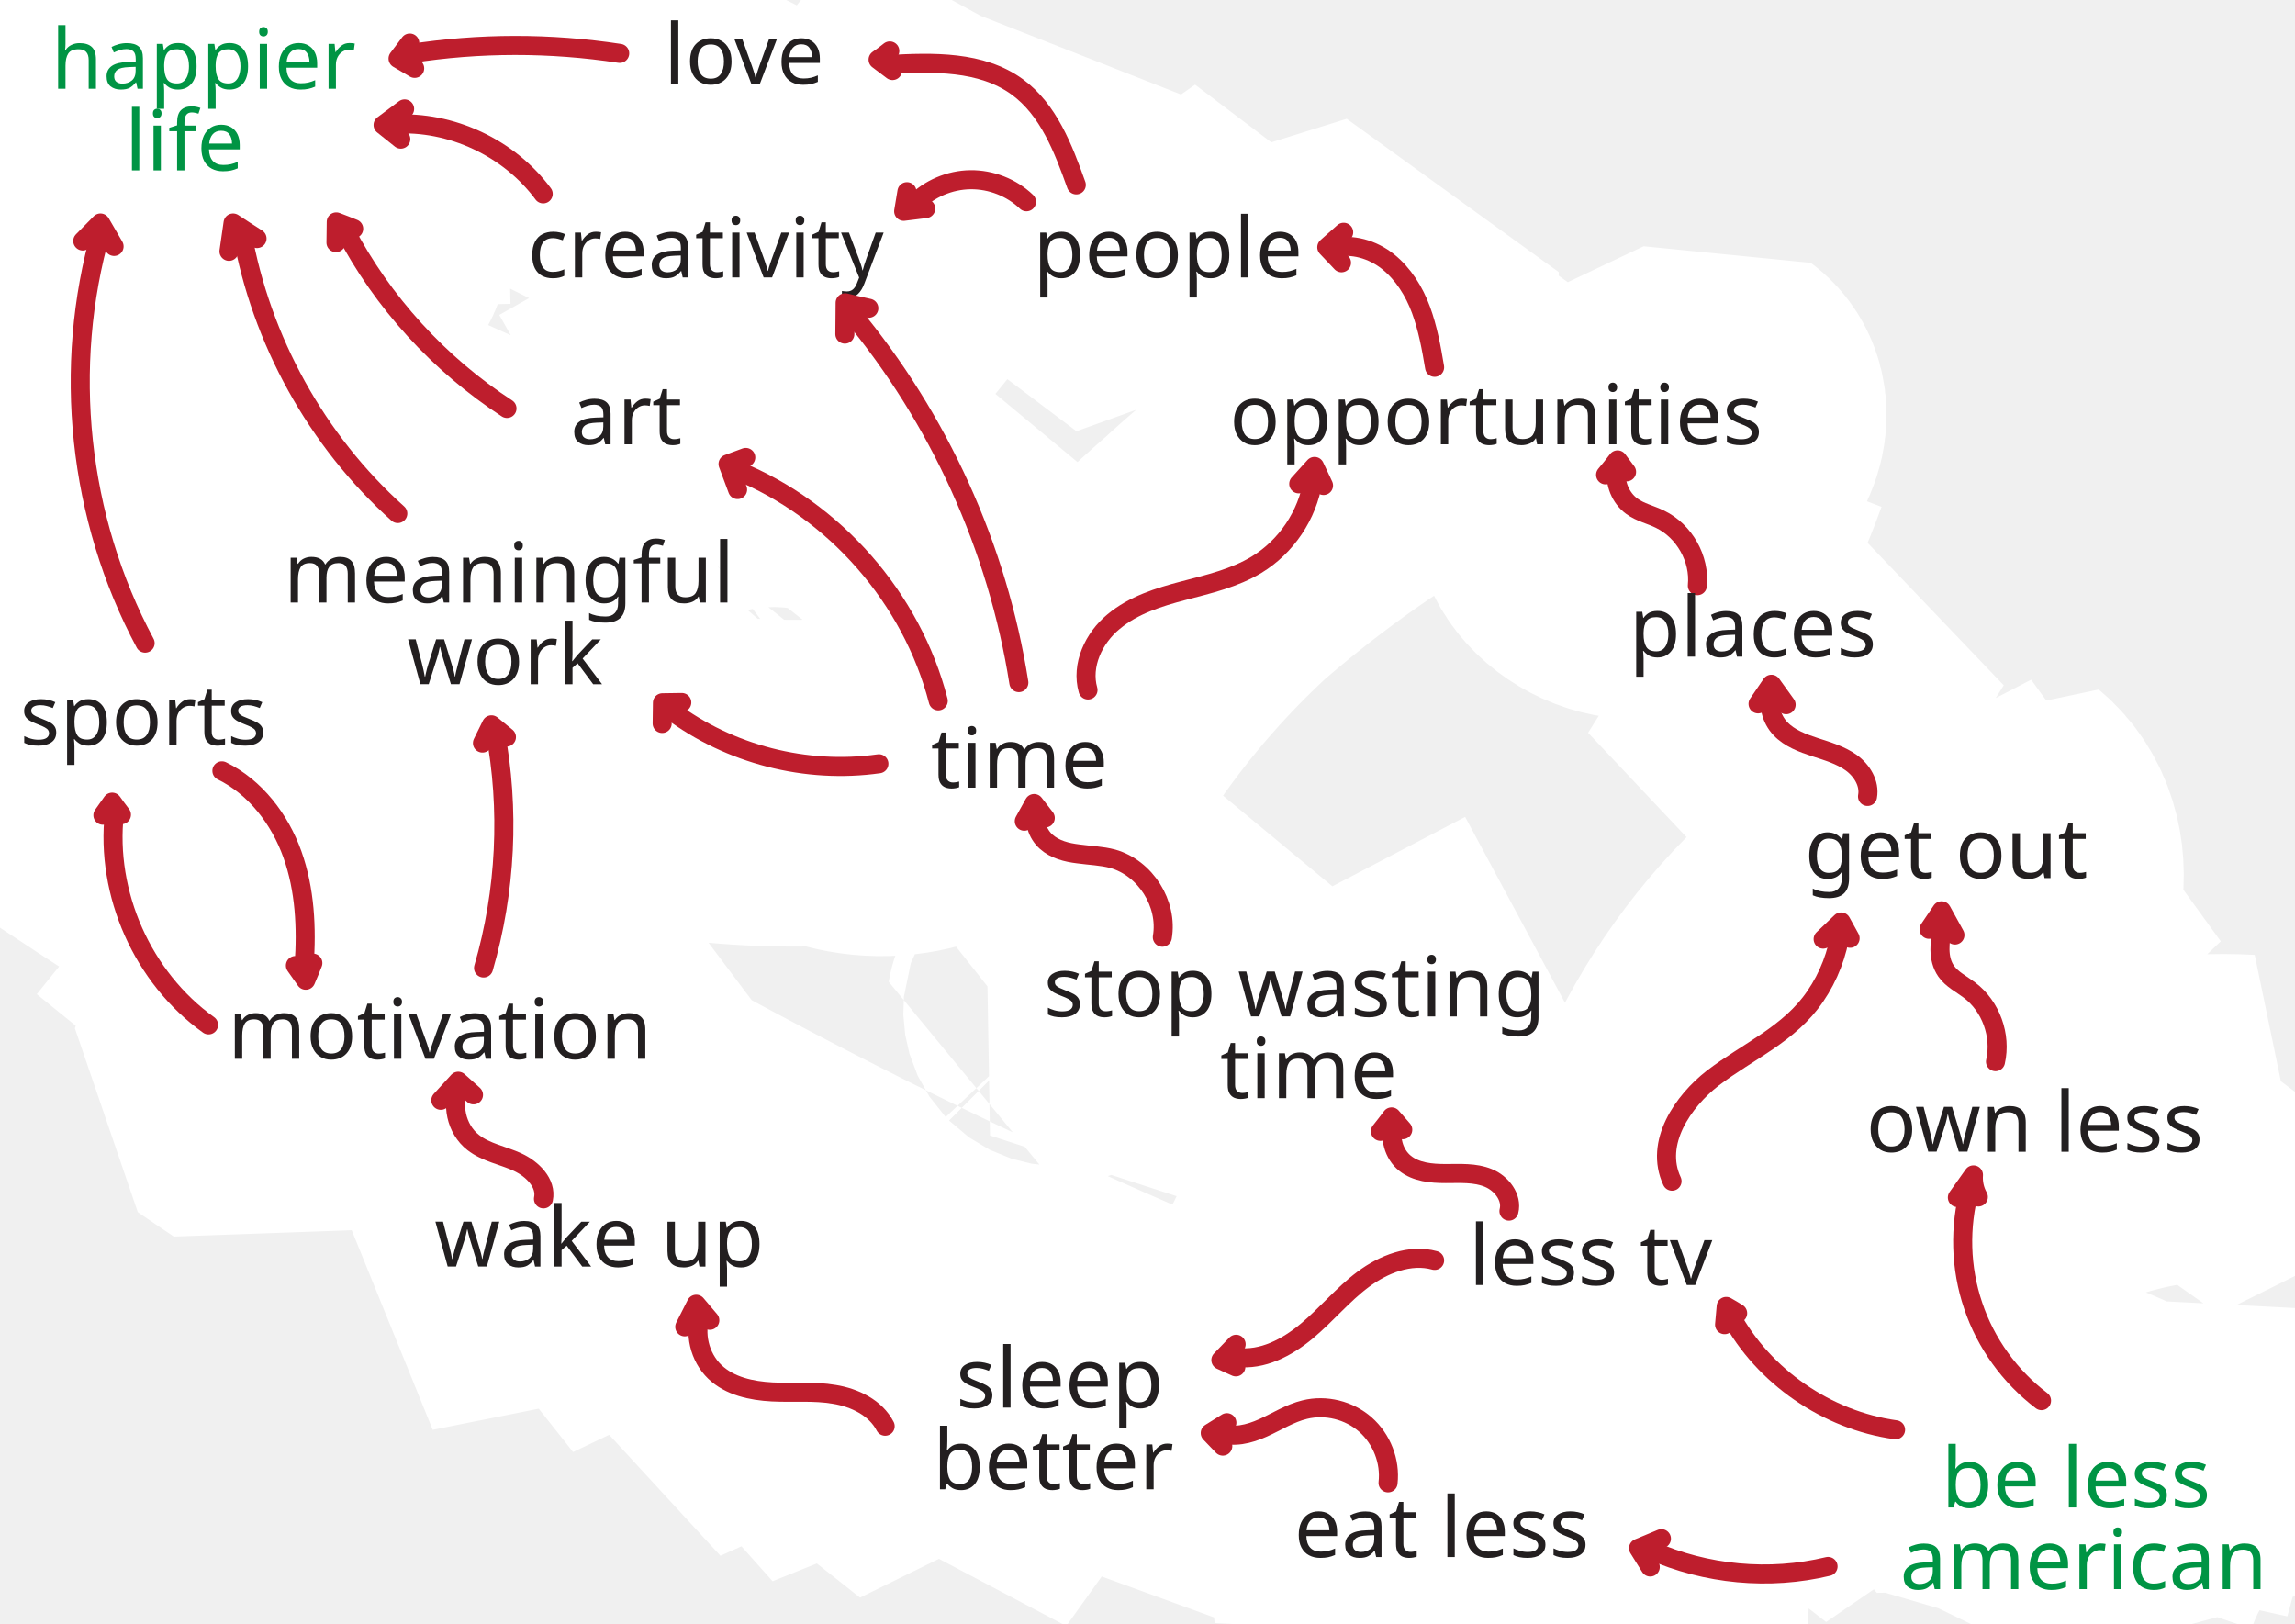
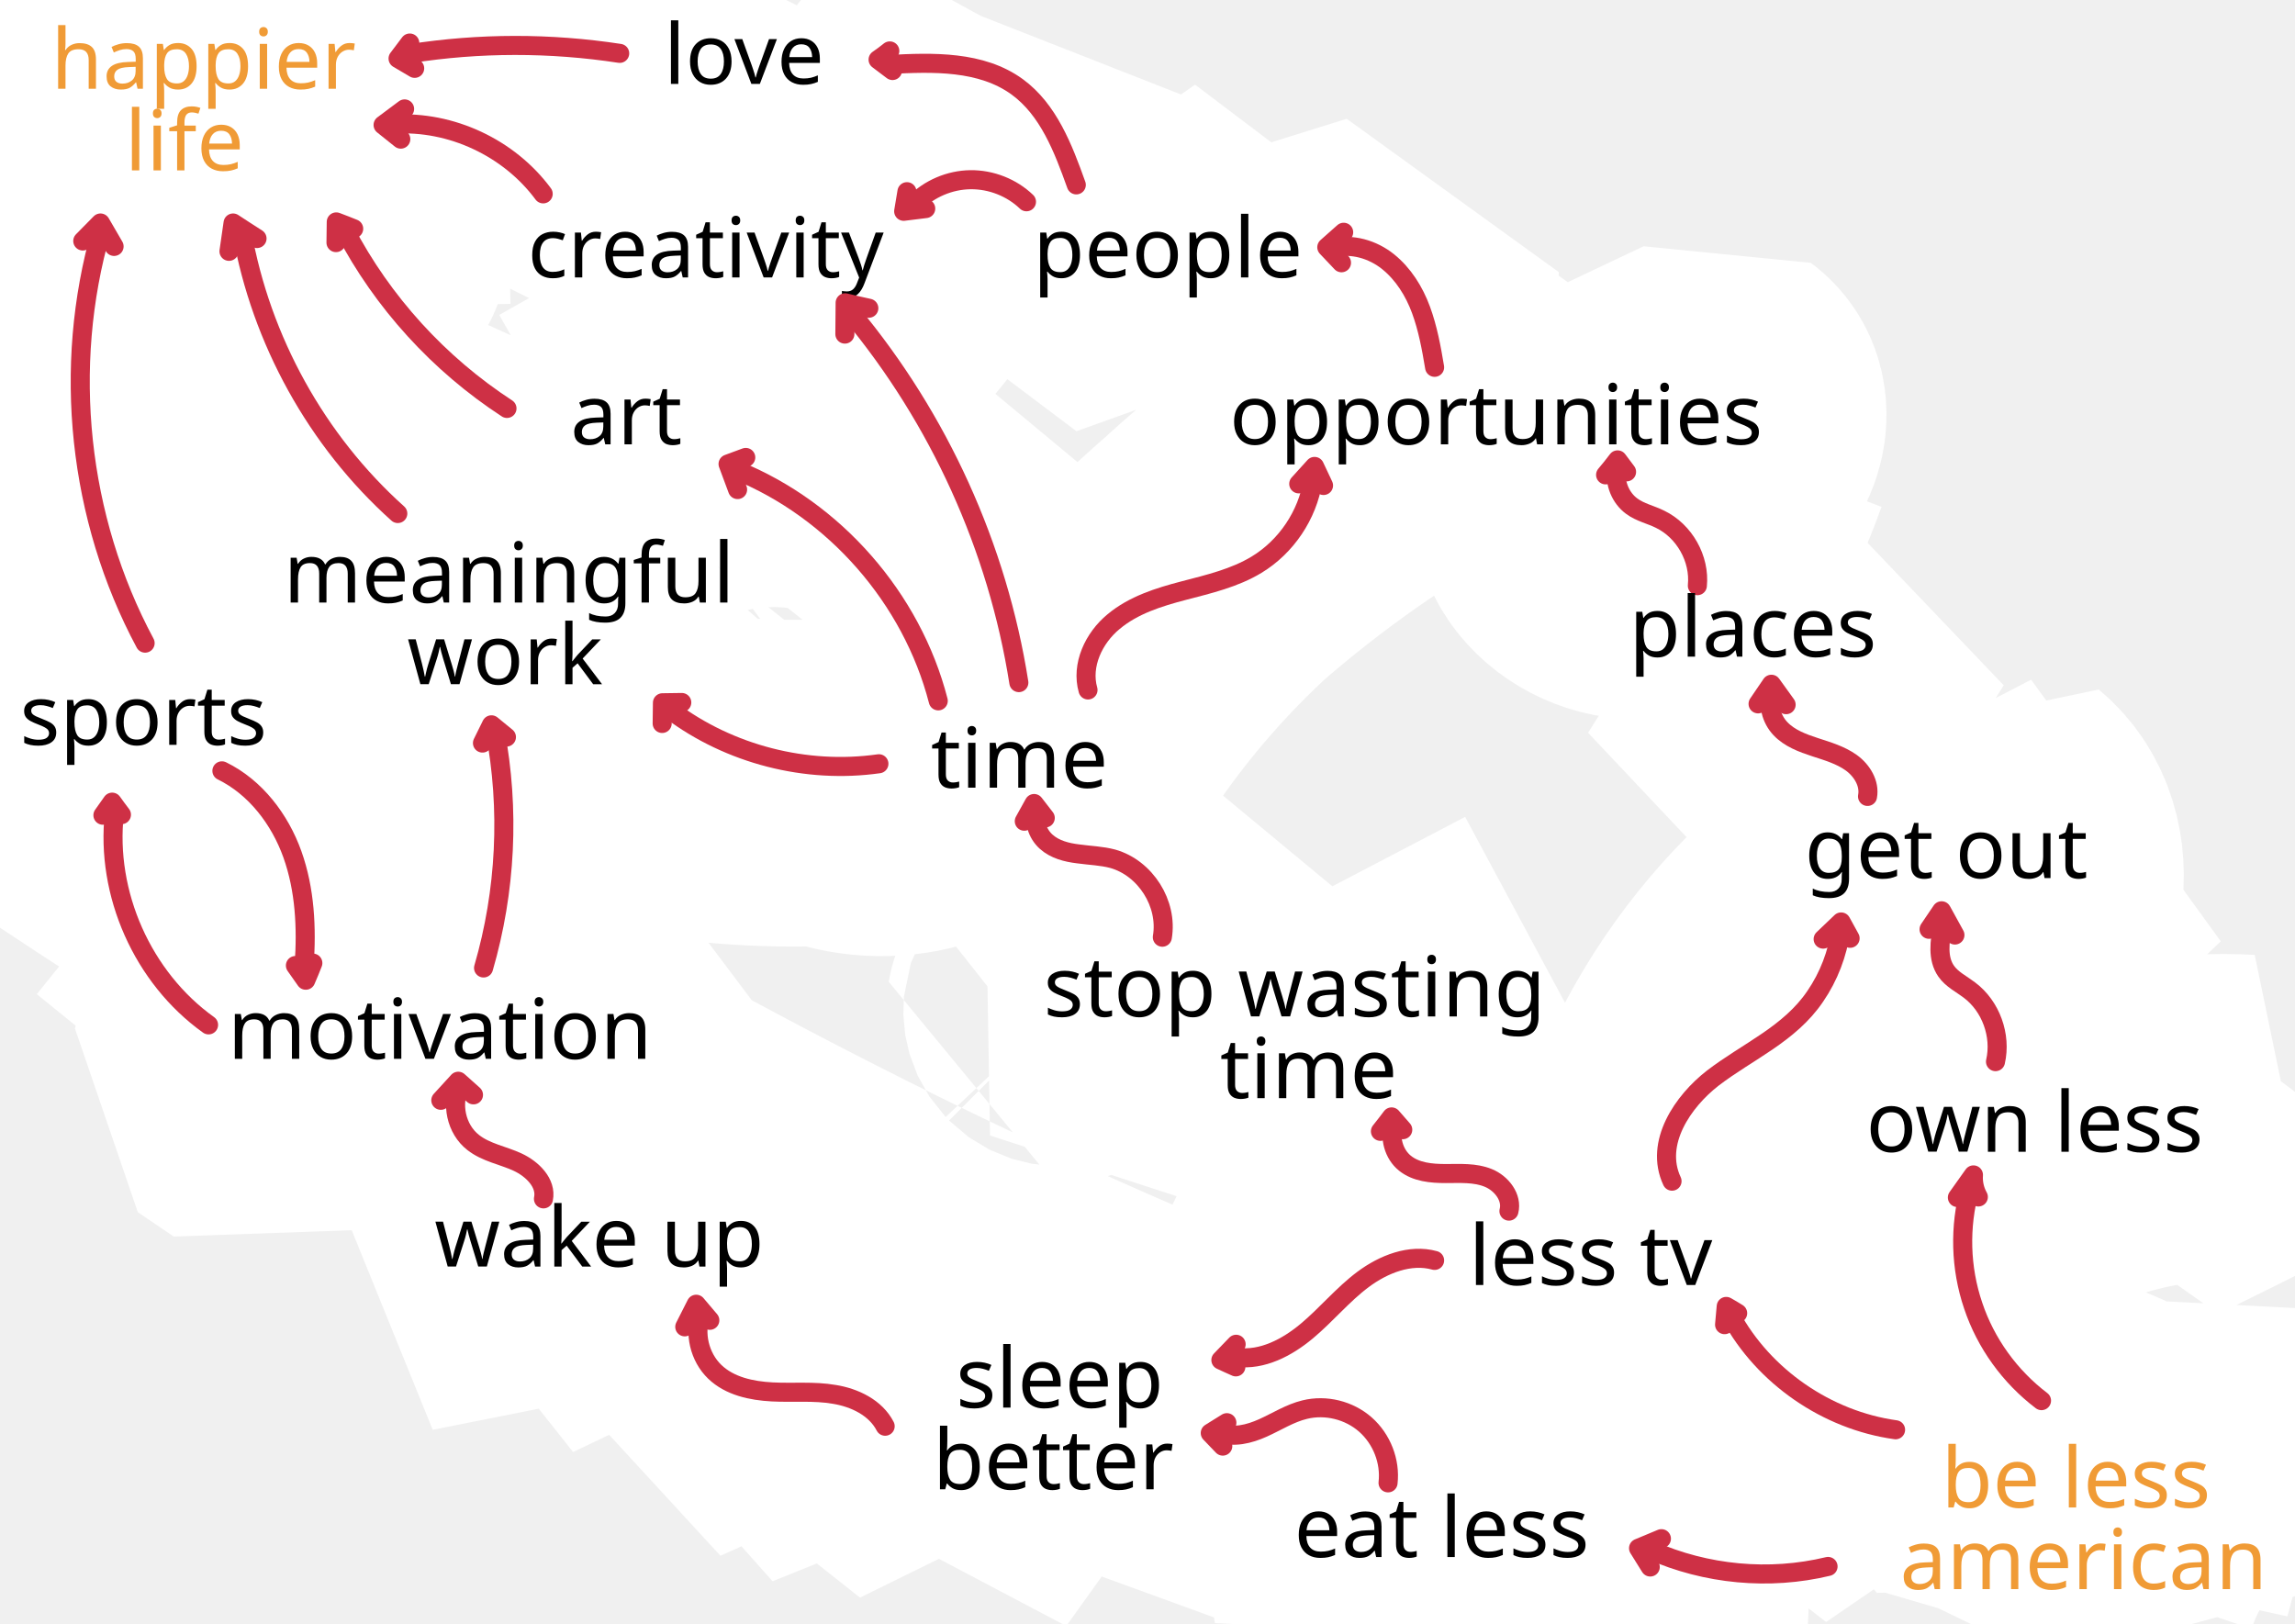
<svg xmlns="http://www.w3.org/2000/svg" version="1.1" id="Layer_1" x="0px" y="0px" width="842.9px" height="596.3px" viewBox="0 0 842.9 596.3" enable-background="new 0 0 842.9 596.3" xml:space="preserve">
  <path fill="none" stroke="#FFFFFF" stroke-width="120" stroke-linejoin="bevel" stroke-miterlimit="10" d="M26,3.5  c-1.8,13.8-3.5,27.6-5.3,41.4C43.8,32.7,66.9,20.4,90,8.2C75.8,26,61.6,43.9,47.4,61.8C74,55,98,38.4,113.8,16  c-10,17.1-19.9,34.1-29.9,51.2c22.3-18.5,44.7-37,67-55.5c-1,17.2-2.1,34.3-3.1,51.5c19-23,32.8-33.7,51.8-56.7  C188.1,33.8,181.6,49,170,76.3c18.7-24.2,37.4-48.4,56.1-72.6c-9.2,31.9-18.5,63.8-27.7,95.7c24.1-32.1,48.2-64.2,72.3-96.2  c-9.5,33.1-19,66.1-28.4,99.2c19.6-26.7,39.2-53.4,58.8-80.1c-4.8,27.3-9.6,54.6-14.4,82c23.7-29.1,47.4-58.3,71.1-87.4  c-8,24.2-16.1,48.4-24.1,72.6c15.3-18.8,30.5-37.7,45.8-56.5c-1.5,23-2.9,45.9-4.4,68.9c17-6.1,34-12.2,51-18.3  c-3.1,12-6.1,24.1-9.2,36.1c18.8-13.2,37.7-26.3,56.5-39.5c-4.3,12.3-8.5,24.6-12.8,36.9c17.3-5.4,34.6-10.8,51.9-16.2  c0.5,30.5-21,60.1-50.1,69.1c29.3-19.8,58.6-39.6,87.8-59.3c-5,17.9-10.1,35.8-15.1,53.7c13.7-11.7,27.4-23.5,41.1-35.2  c-5.6,16.2-11.2,32.4-16.8,48.6c23.3-11,46.6-22.1,69.9-33.1c6.6,4.9,3.3,16.3-3.7,20.6c-7,4.3-15.7,4-23.9,4.7  c-8.2,0.7-17.3,3.1-21.2,10.3c-7.4,13.7,13.5,28.5,27.8,22.4c14.3-6.1,21-22.2,26.3-36.9c-9.6,23.9-19.3,47.7-28.9,71.6  c15.6-10.6,31.3-21.2,46.9-31.9c-9.6,16.4-19.3,32.9-28.9,49.3c20.5-11.7,40.9-23.4,61.4-35c-17,27.1-34,54.1-51,81.2  c21.5-11.8,43-23.7,64.4-35.5c-4.2,14.7-8.4,29.4-12.6,44.1c-0.8,3-1.7,5.9-2.1,9c-2.6,20.5,21.4,39,40.6,31.5  c19.2-7.6,24-37.5,8.1-50.7c-5.6,11.2-11.2,22.3-16.8,33.5c19.3-10,38.6-20,57.9-30c-22.2,21.8-48.7,39.3-77.5,51  c17.5-1.7,35.1-3.5,52.6-5.2c-19.1,24.1-38.3,48.2-57.4,72.3c12.8-6.2,25.6-12.4,38.5-18.6c-8.1,11.4-16.2,22.9-24.3,34.3  c28.8-12.3,57.5-24.5,86.3-36.8c-1.2,9.6-2.4,19.2-3.5,28.8c12.2-6,24.3-12,36.5-18.1c-43.6-2.4-87.9,14.3-119,44.9  c9.7,0.2,19.3,0.5,29,0.7c-6.2,14.7-12.5,29.3-18.7,44c10.9,6.3,25.8,4.7,35.2-3.7c-3.8,9.2-7.6,18.4-11.5,27.6  c36.6,3.1,70.2,29.6,81.7,64.5c-6.7-31.6-13.4-63.2-20.1-94.9c-11.1,34.4-19.8,49.9-31,84.4c6.9-19.4,11.4-19.8,18.4-39.1  c-2.2,13-4.4,25.9-6.6,38.9c2.8-10.3,5.6-20.6,8.3-30.8c-30.6,6.8-55,9.8-67.7,38.5c3-19.5,3.5-20.1,6.4-39.6  c-7.5,10.9-15,21.8-22.4,32.8c5.8-18.1,11.5-36.2,17.3-54.3c-11.9,0.2-23.9,0.3-35.8,0.5c1.3-5.6,2.6-11.2,3.8-16.7  c-18.4,12.6-36.9,25.3-55.3,37.9c7.8-21.4,15.6-42.8,23.3-64.3c-12.2,5-24.4,9.9-36.6,14.9c7.1-19.5,14.1-39,21.2-58.5  c-13.1,12.1-26.3,24.1-39.4,36.2c3.7-55.1,32.1-108.1,75.9-141.7C655.9,394,619.1,450.8,573.2,499c1.1-16.2,2.2-32.3,3.3-48.5  c-14,12.8-27.9,25.7-41.9,38.5c11.1-19.2,22.3-38.4,33.4-57.6c-9.4,7.9-18.8,15.8-28.2,23.6c4.5-9.4,8.9-18.7,13.4-28.1  c-19.8,4-39.6,8.1-59.4,12.1c12.4-36.1,38.6-67.3,72.1-85.8c-31.2,16.3-62.3,32.6-93.5,48.8c0.3-17.3,0.6-34.7,0.9-52  c-16.6,22-33.1,44-49.7,66.1c-0.3-19.6-0.7-39.3-1-58.9c-11.1,5.8-22.3,11.6-33.4,17.4c2.3-0.4,3.4-3.8,1.8-5.5  c-1.7-1.7-5.1-0.6-5.5,1.7c24.8,0.5,48.1-20.6,50.2-45.3c-19.8,5.5-39.7,10.9-59.5,16.4c9.5-17.2,19-34.4,28.5-51.5  c-13,4-26.1,7.9-39.1,11.9c2.1-10.2,4.2-20.4,6.3-30.6c-10.5,6.2-20.9,12.5-31.4,18.7c17.6-7.6,35.2-15.2,52.9-22.8  c27.4-42,64.4-77.7,107.4-103.6c-54.5,35.2-101.7,81.5-138,135.2c0.8-4.3,1.6-8.5,2.5-12.8c-3.8,1.8-7.5,3.6-11.3,5.4  c5-18.3,9.9-36.6,14.9-54.9c-16,6.2-31.9,12.4-47.9,18.5c14.6-19.3,29.2-38.6,43.9-57.9c-11.4,3.3-22.8,6.7-34.2,10  c13.6-15.5,27.2-31,40.8-46.5c-20.5,18-41.1,36.1-61.6,54.1c13-23.4,25.9-46.8,38.9-70.1c-22.5,18.7-44.9,37.4-67.4,56.1  c12.3-25.1,24.6-50.2,37-75.3c-16.3,14-32.7,28.1-49,42.1c19.2-23.7,38.5-47.4,57.7-71c-30.1,25.1-60.2,50.1-90.3,75.2  c5.8-9.2,11.6-18.4,17.5-27.6c-13.8,7.8-27.6,15.6-41.4,23.4c4.2-9.2,8.3-18.4,12.5-27.7c-16.8,9.4-35.6,19.2-54.4,15.1  c-18.8-4.2-32.1-30.5-17.8-43.3c-8.6,0.3-17.2,0.6-25.7,1c-0.2-8.5-0.3-16.9-0.5-25.4c0.9,4-4,8-7.7,6.3c-3.7-1.7-4.1-7.9-0.5-10  c-15.2,5.5-30.4,11.1-45.6,16.6C78.9,96.8,85,93,91.1,89.2c-9.6,6-13.7,19.4-9.2,29.7c4.5,10.4,17.2,16.4,28.1,13.4  c-2.9,8.7-5.9,17.5-8.8,26.2c6.3,0.5,12.7,1,19,1.4c-0.4,9.8-0.7,19.7-1.1,29.5c7-2.9,13.9-5.8,20.9-8.7c-5,10.1-9.9,20.3-14.9,30.4  c5.1-5.5,10.2-11.1,15.3-16.6c-10.5,9.6-21.1,19.2-31.6,28.8c11.1-11.7,22.1-23.5,33.2-35.2c-1.8,17.3-3.5,34.6-5.3,52  c21.4-10.1,42.7-20.2,64.1-30.4c-13.3,20.6-26.6,41.2-39.9,61.8c26-22.8,52-45.6,78-68.4c-10.5,15.7-21.1,31.4-31.6,47.1  c13-3.7,26-7.3,39.1-11c-0.6,11.9-1.2,23.9-1.8,35.8c6.4-5.2,12.8-10.4,19.2-15.5c-4.4,15,16.6,29.8,29.2,20.6  c16.5,14.4,43.5,14.8,60.3,0.8c-44.2,9.8-90.8,8.9-134.6-2.6c-10-2.6-20.5-6.1-27.2-14c-6.7-7.9-7.7-21.5,0.5-27.8  c-15.4,2.5-28.7,14.5-32.9,29.5c12.8,1.8,25.5,3.5,38.3,5.3c-7.5,9.4-15,18.7-22.5,28.1c3.6,0.7,7.3,1.4,10.9,2  c-6.6,11.6-13.3,23.3-19.9,34.9c3.6-0.6,7.2-1.1,10.7-1.7c7.8,10.1,0.1,25.9-11.4,31.5c-11.5,5.6-24.9,4.5-37.7,4.6  c-12.8,0.1-26.9,2.2-35.2,11.9c2.7-12,5.4-24,8-36c-5.2,16.4-10.4,32.8-15.6,49.2c4.2,2.9,8.4,5.7,12.7,8.6  c13.4-10.5,26.8-21.1,40.1-31.6c-1.3,4.4-2.6,8.7-3.9,13.1c15-5.1,29.9-10.2,44.9-15.3c-2.4,8.4-4.7,16.7-7.1,25.1  c23.2-6.5,46.4-13.1,69.6-19.6c-3.3,6.2-6.6,12.3-9.9,18.5c3.5-7.9,7-15.8,10.4-23.7c-31.8,4-63.7,8-95.5,12  c14.5,5.7,29,11.5,43.5,17.2c-9.8,7.2-19.5,14.4-29.3,21.6c2.5-2.5,5-5,7.6-7.4c8.7,5.8,20.4,6.7,29.9,2.4c-6,9-12,18.1-18,27.1  c4.3-2.2,8.7-4.4,13-6.7c-15.2,9.7-30.4,19.4-45.6,29.2c18.9-3.8,37.8-7.5,56.8-11.3c-6.4,8-12.8,16.1-19.2,24.1  c16.6-7.9,33.3-15.9,49.9-23.8c11.9-0.1,23.7-0.1,35.6-0.2c-3.3,6.8-6.6,13.6-10,20.4c3.5-4.8,7-9.7,10.5-14.5  c-10.2,18.5-20.4,37.1-30.6,55.6c11.4-5.1,22.7-10.2,34.1-15.3c-4.3,7.9-8.6,15.9-12.9,23.8c10.9-4.4,21.9-8.8,32.8-13.2  c-1.6,7-3.1,14-4.7,21c11.8-5.8,23.6-11.6,35.4-17.4c0.9,3.4,1.8,6.8,2.7,10.3c6.3-4.3,12.5-8.6,18.8-12.9c0,3.7,0.1,7.4,0.1,11.1  c8.2-12.9,16.4-25.9,24.6-38.8c-9.4,25.7-18.8,51.4-28.2,77.1c19-26.6,38.1-53.2,57.1-79.7c-4,22.2-8,44.4-11.9,66.6  c10.5-13.8,21-27.6,31.5-41.3c0.2,18.1,0.4,36.1,0.6,54.2c11.6-13.5,16.3-32.7,12.2-50.1c1.1,11.1,2.2,22.2,3.4,33.3  c7.2-22.5,14.4-45.1,21.6-67.6c1.2,7.4,2.5,14.8,3.7,22.3c2.4-5.9,4.7-11.8,7.1-17.6c1.2,4.2,2.4,8.4,3.6,12.6  c6-12.2,11.9-24.4,17.9-36.6c4.8,7.4,9.5,14.8,14.3,22.2c3.4-5.9,6.8-11.7,10.2-17.6c-0.9,7.2,13.4,7.7,13.1,0.5  c-24.6,19.8-49.2,39.6-73.8,59.4c9.2-3.2,18.5-6.4,27.7-9.6c-4.3,8.2-8.6,16.4-12.9,24.6c6.7-3,13.5-6.1,20.2-9.1  c-1.9,16.6-3.8,33.1-5.7,49.7c11.7-12.4,23.4-24.7,35.1-37.1c-4.1,15-8.3,30-12.4,45c-4.5-27.5-8.9-55-13.4-82.4  c16.4,22.6,27.4,49.2,31.5,76.8c10.3-11.8,20.5-23.5,30.8-35.3c-0.5,8.1-1,16.2-1.6,24.3c7.7-3.6,15.5-7.2,23.2-10.7  c-0.4,5.1-0.8,10.2-1.2,15.3c5.9-3,11.7-6.1,17.6-9.1c11,9.1,28.2,9.9,39.9,1.7c-0.4,9.7,9.5,18.5,19.1,16.8  c-240.5-67-436-170.4-643.2-309.8c40.3-6.1,46.4-14.5,86.8-20.6c-40.8,4.2-47.4,10.8-88.3,15c54.6,11,77.7,5.9,131.1-10.1  c-37.2,15.6-74.5,31.2-111.7,46.8c18-4.2,36-8.4,53.9-12.7c-11.8,8.6-23.6,17.3-35.4,25.9c23.1-4.9,46.3-9.8,69.4-14.6  c-26.2,20.8-52.3,41.6-78.5,62.4c16.8-13.1,33.6-26.2,50.4-39.3c-10,9.8-20,19.5-30,29.3c22-9.8,43.9-19.7,65.9-29.5  c-20.5,25.4-41,50.8-61.5,76.2c17-20.9,34-41.7,51-62.6c-6.4,3.2-12.9,6.4-19.3,9.6C82,300,71.9,250.3,61.9,200.5  c-16.3,9.3-32.5,18.7-48.8,28c13.3-16.3,26.5-32.6,39.8-49c-10.5,26.6-21,53.1-31.4,79.7c8.5-2.3,14.9-10.7,15-19.4  c0.1-8.8-6.2-17.3-14.6-19.7c10-16.1,20.1-32.1,30.1-48.2c-9.1,1.3-18.1,2.6-27.2,3.9c3.7-14.6,7.3-29.2,11-43.8  c-5.4-1-10.8-1.9-16.2-2.9c8.3-15.2,16.5-30.4,24.8-45.5c-3.4,1.4-6.8,2.8-10.2,4.2c-0.2-4.8-0.5-9.5-0.7-14.3" />
  <g id="Arrow_right">
</g>
  <text transform="matrix(1 0 0 1 18.7428 32.5844)">
-     <tspan x="0" y="0" fill="#009444" font-family="'PermanentMarker'" font-size="30.74px">happier</tspan>
-     <tspan x="27.1" y="30" fill="#009444" font-family="'PermanentMarker'" font-size="30.74px">life</tspan>
+     <tspan x="0" y="0" fill="#F09B36" font-family="'PermanentMarker'" font-size="30.74px">happier</tspan>
+     <tspan x="27.1" y="30" fill="#F09B36" font-family="'PermanentMarker'" font-size="30.74px">life</tspan>
  </text>
  <g>
-     <path fill="none" stroke="#BE1E2D" stroke-width="7" stroke-linecap="round" stroke-linejoin="round" stroke-miterlimit="10" d="   M150.6,19.7c25.5-4,51.5-4,77-0.1" />
-     <path fill="none" stroke="#BE1E2D" stroke-width="7" stroke-linecap="round" stroke-linejoin="round" stroke-miterlimit="10" d="   M152.3,25.1c-2-1.2-4.1-2.4-6.1-3.6c1.4-1.9,2.9-3.8,4.3-5.7" />
+     <path fill="none" stroke="#CE3045" stroke-width="7" stroke-linecap="round" stroke-linejoin="round" stroke-miterlimit="10" d="   M150.6,19.7c25.5-4,51.5-4,77-0.1" />
+     <path fill="none" stroke="#CE3045" stroke-width="7" stroke-linecap="round" stroke-linejoin="round" stroke-miterlimit="10" d="   M152.3,25.1c-2-1.2-4.1-2.4-6.1-3.6c1.4-1.9,2.9-3.8,4.3-5.7" />
  </g>
-   <text transform="matrix(1 0 0 1 243.8153 30.8264)" fill="#231F20" font-family="'PermanentMarker'" font-size="30.74px">love</text>
+   <text transform="matrix(1 0 0 1 243.8153 30.8264)" font-family="'PermanentMarker'" font-size="30.74px">love</text>
  <g>
-     <path fill="none" stroke="#BE1E2D" stroke-width="7" stroke-linecap="round" stroke-linejoin="round" stroke-miterlimit="10" d="   M144.7,45.6c21-1.3,42.3,8.7,54.8,25.6" />
-     <path fill="none" stroke="#BE1E2D" stroke-width="7" stroke-linecap="round" stroke-linejoin="round" stroke-miterlimit="10" d="   M147.2,51.1c-2.2-1.7-4.3-3.5-6.5-5.2c2.6-2,5.3-3.9,7.9-5.9" />
+     <path fill="none" stroke="#CE3045" stroke-width="7" stroke-linecap="round" stroke-linejoin="round" stroke-miterlimit="10" d="   M144.7,45.6c21-1.3,42.3,8.7,54.8,25.6" />
+     <path fill="none" stroke="#CE3045" stroke-width="7" stroke-linecap="round" stroke-linejoin="round" stroke-miterlimit="10" d="   M147.2,51.1c-2.2-1.7-4.3-3.5-6.5-5.2c2.6-2,5.3-3.9,7.9-5.9" />
  </g>
-   <text transform="matrix(1 0 0 1 193.7867 101.8816)" fill="#231F20" font-family="'PermanentMarker'" font-size="30.74px">creativity</text>
+   <text transform="matrix(1 0 0 1 193.7867 101.8816)" font-family="'PermanentMarker'" font-size="30.74px">creativity</text>
  <g>
-     <path fill="none" stroke="#BE1E2D" stroke-width="7" stroke-linecap="round" stroke-linejoin="round" stroke-miterlimit="10" d="   M126.7,84.6c13.8,26.4,34.5,49.1,59.5,65.4" />
-     <path fill="none" stroke="#BE1E2D" stroke-width="7" stroke-linecap="round" stroke-linejoin="round" stroke-miterlimit="10" d="   M123.4,89.1c0-2.5,0.1-5.1,0.1-7.6c2.1,0.8,4.2,1.6,6.4,2.5" />
+     <path fill="none" stroke="#CE3045" stroke-width="7" stroke-linecap="round" stroke-linejoin="round" stroke-miterlimit="10" d="   M126.7,84.6c13.8,26.4,34.5,49.1,59.5,65.4" />
+     <path fill="none" stroke="#CE3045" stroke-width="7" stroke-linecap="round" stroke-linejoin="round" stroke-miterlimit="10" d="   M123.4,89.1c0-2.5,0.1-5.1,0.1-7.6c2.1,0.8,4.2,1.6,6.4,2.5" />
  </g>
-   <text transform="matrix(1 0 0 1 209.5033 163.1904)" fill="#231F20" font-family="'PermanentMarker'" font-size="30.74px">art</text>
+   <text transform="matrix(1 0 0 1 209.5033 163.1904)" font-family="'PermanentMarker'" font-size="30.74px">art</text>
  <g>
-     <path fill="none" stroke="#BE1E2D" stroke-width="7" stroke-linecap="round" stroke-linejoin="round" stroke-miterlimit="10" d="   M88.9,85.5c7,39.4,27.4,76.4,57.2,103.1" />
-     <path fill="none" stroke="#BE1E2D" stroke-width="7" stroke-linecap="round" stroke-linejoin="round" stroke-miterlimit="10" d="   M84.1,92.3c0.5-3.5,1-6.9,1.5-10.4c2.9,1.9,5.8,3.8,8.8,5.7" />
+     <path fill="none" stroke="#CE3045" stroke-width="7" stroke-linecap="round" stroke-linejoin="round" stroke-miterlimit="10" d="   M88.9,85.5c7,39.4,27.4,76.4,57.2,103.1" />
+     <path fill="none" stroke="#CE3045" stroke-width="7" stroke-linecap="round" stroke-linejoin="round" stroke-miterlimit="10" d="   M84.1,92.3c0.5-3.5,1-6.9,1.5-10.4c2.9,1.9,5.8,3.8,8.8,5.7" />
  </g>
  <text transform="matrix(1 0 0 1 104.1383 221.2985)">
-     <tspan x="0" y="0" fill="#231F20" font-family="'PermanentMarker'" font-size="30.74px">meaningful</tspan>
-     <tspan x="45.4" y="30" fill="#231F20" font-family="'PermanentMarker'" font-size="30.74px">work</tspan>
+     <tspan x="0" y="0" font-family="'PermanentMarker'" font-size="30.74px">meaningful</tspan>
+     <tspan x="45.4" y="30" font-family="'PermanentMarker'" font-size="30.74px">work</tspan>
  </text>
  <g>
-     <path fill="none" stroke="#BE1E2D" stroke-width="7" stroke-linecap="round" stroke-linejoin="round" stroke-miterlimit="10" d="   M37.2,84.7c-14.4,50.1-8.5,105.6,16.1,151.5" />
-     <path fill="none" stroke="#BE1E2D" stroke-width="7" stroke-linecap="round" stroke-linejoin="round" stroke-miterlimit="10" d="   M30.4,88.5c2.2-2.2,4.3-4.4,6.5-6.6c1.7,2.9,3.3,5.7,5,8.6" />
+     <path fill="none" stroke="#CE3045" stroke-width="7" stroke-linecap="round" stroke-linejoin="round" stroke-miterlimit="10" d="   M37.2,84.7c-14.4,50.1-8.5,105.6,16.1,151.5" />
+     <path fill="none" stroke="#CE3045" stroke-width="7" stroke-linecap="round" stroke-linejoin="round" stroke-miterlimit="10" d="   M30.4,88.5c2.2-2.2,4.3-4.4,6.5-6.6c1.7,2.9,3.3,5.7,5,8.6" />
  </g>
-   <text transform="matrix(1 0 0 1 7.3082 273.549)" fill="#231F20" font-family="'PermanentMarker'" font-size="30.74px">sports</text>
+   <text transform="matrix(1 0 0 1 7.3082 273.549)" font-family="'PermanentMarker'" font-size="30.74px">sports</text>
  <g>
-     <path fill="none" stroke="#BE1E2D" stroke-width="7" stroke-linecap="round" stroke-linejoin="round" stroke-miterlimit="10" d="   M336,74.7c5.3-5.4,12.8-8.6,20.4-8.7c7.6-0.1,15.2,2.9,20.6,8.1" />
-     <path fill="none" stroke="#BE1E2D" stroke-width="7" stroke-linecap="round" stroke-linejoin="round" stroke-miterlimit="10" d="   M333.1,70.4c-0.4,2.4-0.8,4.8-1.2,7.2c2.7-0.3,5.4-0.7,8.1-1" />
+     <path fill="none" stroke="#CE3045" stroke-width="7" stroke-linecap="round" stroke-linejoin="round" stroke-miterlimit="10" d="   M336,74.7c5.3-5.4,12.8-8.6,20.4-8.7c7.6-0.1,15.2,2.9,20.6,8.1" />
+     <path fill="none" stroke="#CE3045" stroke-width="7" stroke-linecap="round" stroke-linejoin="round" stroke-miterlimit="10" d="   M333.1,70.4c-0.4,2.4-0.8,4.8-1.2,7.2c2.7-0.3,5.4-0.7,8.1-1" />
  </g>
  <g>
-     <path fill="none" stroke="#BE1E2D" stroke-width="7" stroke-linecap="round" stroke-linejoin="round" stroke-miterlimit="10" d="   M326.4,23.7c16.3-0.9,34-1.4,47.2,8.2c11.5,8.4,16.9,22.6,21.7,36" />
-     <path fill="none" stroke="#BE1E2D" stroke-width="7" stroke-linecap="round" stroke-linejoin="round" stroke-miterlimit="10" d="   M326.8,18.7c-1.4,1.1-2.8,2.2-4.3,3.2c1.8,1.3,3.5,2.7,5.3,4" />
+     <path fill="none" stroke="#CE3045" stroke-width="7" stroke-linecap="round" stroke-linejoin="round" stroke-miterlimit="10" d="   M326.4,23.7c16.3-0.9,34-1.4,47.2,8.2c11.5,8.4,16.9,22.6,21.7,36" />
+     <path fill="none" stroke="#CE3045" stroke-width="7" stroke-linecap="round" stroke-linejoin="round" stroke-miterlimit="10" d="   M326.8,18.7c-1.4,1.1-2.8,2.2-4.3,3.2c1.8,1.3,3.5,2.7,5.3,4" />
  </g>
-   <text transform="matrix(1 0 0 1 379.4325 101.8816)" fill="#231F20" font-family="'PermanentMarker'" font-size="30.74px">people</text>
+   <text transform="matrix(1 0 0 1 379.4325 101.8816)" font-family="'PermanentMarker'" font-size="30.74px">people</text>
  <g>
-     <path fill="none" stroke="#BE1E2D" stroke-width="7" stroke-linecap="round" stroke-linejoin="round" stroke-miterlimit="10" d="   M374.2,250.7c-7.8-49.6-29.3-96.9-61.4-135.5" />
-     <path fill="none" stroke="#BE1E2D" stroke-width="7" stroke-linecap="round" stroke-linejoin="round" stroke-miterlimit="10" d="   M310.3,122.7c0-3.8,0.1-7.7,0.1-11.5c2.9,0.7,5.8,1.4,8.7,2" />
+     <path fill="none" stroke="#CE3045" stroke-width="7" stroke-linecap="round" stroke-linejoin="round" stroke-miterlimit="10" d="   M374.2,250.7c-7.8-49.6-29.3-96.9-61.4-135.5" />
+     <path fill="none" stroke="#CE3045" stroke-width="7" stroke-linecap="round" stroke-linejoin="round" stroke-miterlimit="10" d="   M310.3,122.7c0-3.8,0.1-7.7,0.1-11.5c2.9,0.7,5.8,1.4,8.7,2" />
  </g>
  <g>
-     <path fill="none" stroke="#BE1E2D" stroke-width="7" stroke-linecap="round" stroke-linejoin="round" stroke-miterlimit="10" d="   M344.6,257.4c-9.7-37.7-38.1-70.1-74.1-84.7" />
-     <path fill="none" stroke="#BE1E2D" stroke-width="7" stroke-linecap="round" stroke-linejoin="round" stroke-miterlimit="10" d="   M270.9,179.8c-1.2-3.1-2.3-6.3-3.5-9.4c2.2-0.8,4.3-1.6,6.5-2.4" />
+     <path fill="none" stroke="#CE3045" stroke-width="7" stroke-linecap="round" stroke-linejoin="round" stroke-miterlimit="10" d="   M344.6,257.4c-9.7-37.7-38.1-70.1-74.1-84.7" />
+     <path fill="none" stroke="#CE3045" stroke-width="7" stroke-linecap="round" stroke-linejoin="round" stroke-miterlimit="10" d="   M270.9,179.8c-1.2-3.1-2.3-6.3-3.5-9.4c2.2-0.8,4.3-1.6,6.5-2.4" />
  </g>
  <g>
-     <path fill="none" stroke="#BE1E2D" stroke-width="7" stroke-linecap="round" stroke-linejoin="round" stroke-miterlimit="10" d="   M246.4,260.9c21.6,16.2,49.7,23.4,76.4,19.6" />
-     <path fill="none" stroke="#BE1E2D" stroke-width="7" stroke-linecap="round" stroke-linejoin="round" stroke-miterlimit="10" d="   M243.2,265.7c0-2.5,0.1-5.1,0.1-7.6c2.4,0,4.7-0.1,7.1-0.1" />
+     <path fill="none" stroke="#CE3045" stroke-width="7" stroke-linecap="round" stroke-linejoin="round" stroke-miterlimit="10" d="   M246.4,260.9c21.6,16.2,49.7,23.4,76.4,19.6" />
+     <path fill="none" stroke="#CE3045" stroke-width="7" stroke-linecap="round" stroke-linejoin="round" stroke-miterlimit="10" d="   M243.2,265.7c0-2.5,0.1-5.1,0.1-7.6c2.4,0,4.7-0.1,7.1-0.1" />
  </g>
-   <text transform="matrix(1 0 0 1 341.8607 289.2847)" fill="#231F20" font-family="'PermanentMarker'" font-size="30.74px">time</text>
+   <text transform="matrix(1 0 0 1 341.8607 289.2847)" font-family="'PermanentMarker'" font-size="30.74px">time</text>
  <g>
-     <path fill="none" stroke="#BE1E2D" stroke-width="7" stroke-linecap="round" stroke-linejoin="round" stroke-miterlimit="10" d="   M177.6,355.5c8.2-28.2,9.7-58.3,4.2-87.2" />
-     <path fill="none" stroke="#BE1E2D" stroke-width="7" stroke-linecap="round" stroke-linejoin="round" stroke-miterlimit="10" d="   M177.2,272.9c1.1-2.2,2.2-4.4,3.3-6.7c1.8,1.5,3.7,3,5.5,4.5" />
+     <path fill="none" stroke="#CE3045" stroke-width="7" stroke-linecap="round" stroke-linejoin="round" stroke-miterlimit="10" d="   M177.6,355.5c8.2-28.2,9.7-58.3,4.2-87.2" />
+     <path fill="none" stroke="#CE3045" stroke-width="7" stroke-linecap="round" stroke-linejoin="round" stroke-miterlimit="10" d="   M177.2,272.9c1.1-2.2,2.2-4.4,3.3-6.7c1.8,1.5,3.7,3,5.5,4.5" />
  </g>
-   <text transform="matrix(1 0 0 1 83.6456 388.8626)" fill="#231F20" font-family="'PermanentMarker'" font-size="30.74px">motivation</text>
+   <text transform="matrix(1 0 0 1 83.6456 388.8626)" font-family="'PermanentMarker'" font-size="30.74px">motivation</text>
  <g>
-     <path fill="none" stroke="#BE1E2D" stroke-width="7" stroke-linecap="round" stroke-linejoin="round" stroke-miterlimit="10" d="   M42,298.7c-3.3,29.5,10.4,60.4,34.6,77.7" />
-     <path fill="none" stroke="#BE1E2D" stroke-width="7" stroke-linecap="round" stroke-linejoin="round" stroke-miterlimit="10" d="   M37.8,299.4c1.1-1.6,2.3-3.2,3.4-4.8c1.1,1.5,2.2,3.1,3.4,4.6" />
+     <path fill="none" stroke="#CE3045" stroke-width="7" stroke-linecap="round" stroke-linejoin="round" stroke-miterlimit="10" d="   M42,298.7c-3.3,29.5,10.4,60.4,34.6,77.7" />
+     <path fill="none" stroke="#CE3045" stroke-width="7" stroke-linecap="round" stroke-linejoin="round" stroke-miterlimit="10" d="   M37.8,299.4c1.1-1.6,2.3-3.2,3.4-4.8c1.1,1.5,2.2,3.1,3.4,4.6" />
  </g>
  <g>
-     <path fill="none" stroke="#BE1E2D" stroke-width="7" stroke-linecap="round" stroke-linejoin="round" stroke-miterlimit="10" d="   M81.5,283.1c12.3,6,21.3,17.8,25.9,30.7s5.3,27,4.3,40.7" />
-     <path fill="none" stroke="#BE1E2D" stroke-width="7" stroke-linecap="round" stroke-linejoin="round" stroke-miterlimit="10" d="   M108.5,354.6c1.3,1.8,2.5,3.6,3.8,5.4c0.9-2.1,1.8-4.2,2.6-6.3" />
+     <path fill="none" stroke="#CE3045" stroke-width="7" stroke-linecap="round" stroke-linejoin="round" stroke-miterlimit="10" d="   M81.5,283.1c12.3,6,21.3,17.8,25.9,30.7s5.3,27,4.3,40.7" />
+     <path fill="none" stroke="#CE3045" stroke-width="7" stroke-linecap="round" stroke-linejoin="round" stroke-miterlimit="10" d="   M108.5,354.6c1.3,1.8,2.5,3.6,3.8,5.4c0.9-2.1,1.8-4.2,2.6-6.3" />
  </g>
  <g>
-     <path fill="none" stroke="#BE1E2D" stroke-width="7" stroke-linecap="round" stroke-linejoin="round" stroke-miterlimit="10" d="   M489.5,91.1c7-1.8,14.7,0.5,20.3,5s9.6,10.9,12.1,17.7c2.5,6.8,3.8,13.9,5,21.1" />
-     <path fill="none" stroke="#BE1E2D" stroke-width="7" stroke-linecap="round" stroke-linejoin="round" stroke-miterlimit="10" d="   M492.7,96.5c-1.8-1.9-3.6-3.8-5.4-5.7c2.1-1.8,4.1-3.7,6.2-5.5" />
+     <path fill="none" stroke="#CE3045" stroke-width="7" stroke-linecap="round" stroke-linejoin="round" stroke-miterlimit="10" d="   M489.5,91.1c7-1.8,14.7,0.5,20.3,5s9.6,10.9,12.1,17.7c2.5,6.8,3.8,13.9,5,21.1" />
+     <path fill="none" stroke="#CE3045" stroke-width="7" stroke-linecap="round" stroke-linejoin="round" stroke-miterlimit="10" d="   M492.7,96.5c-1.8-1.9-3.6-3.8-5.4-5.7c2.1-1.8,4.1-3.7,6.2-5.5" />
  </g>
-   <text transform="matrix(1 0 0 1 451.5766 163.1902)" fill="#231F20" font-family="'PermanentMarker'" font-size="30.74px">opportunities</text>
+   <text transform="matrix(1 0 0 1 451.5766 163.1902)" font-family="'PermanentMarker'" font-size="30.74px">opportunities</text>
  <g>
-     <path fill="none" stroke="#BE1E2D" stroke-width="7" stroke-linecap="round" stroke-linejoin="round" stroke-miterlimit="10" d="   M399.6,253.4c-2.6-9.1,2.1-19.1,9.4-25.1c7.3-6.1,16.6-9,25.8-11.4c9.2-2.4,18.6-4.6,26.7-9.5c10.9-6.6,18.7-18.2,20.7-30.8" />
-     <path fill="none" stroke="#BE1E2D" stroke-width="7" stroke-linecap="round" stroke-linejoin="round" stroke-miterlimit="10" d="   M477,177.7c1.9-2.1,3.9-4.3,5.8-6.4c1.1,2.3,2.2,4.7,3.3,7" />
+     <path fill="none" stroke="#CE3045" stroke-width="7" stroke-linecap="round" stroke-linejoin="round" stroke-miterlimit="10" d="   M399.6,253.4c-2.6-9.1,2.1-19.1,9.4-25.1c7.3-6.1,16.6-9,25.8-11.4c9.2-2.4,18.6-4.6,26.7-9.5c10.9-6.6,18.7-18.2,20.7-30.8" />
+     <path fill="none" stroke="#CE3045" stroke-width="7" stroke-linecap="round" stroke-linejoin="round" stroke-miterlimit="10" d="   M477,177.7c1.9-2.1,3.9-4.3,5.8-6.4c1.1,2.3,2.2,4.7,3.3,7" />
  </g>
  <g>
-     <path fill="none" stroke="#BE1E2D" stroke-width="7" stroke-linecap="round" stroke-linejoin="round" stroke-miterlimit="10" d="   M593.8,172.3c-0.9,5.1,1.4,10.6,5.5,13.6c3.1,2.3,7,3.1,10.4,4.8c8.9,4.3,14.7,14.5,13.7,24.4" />
-     <path fill="none" stroke="#BE1E2D" stroke-width="7" stroke-linecap="round" stroke-linejoin="round" stroke-miterlimit="10" d="   M589.7,174.4c1.5-1.8,3-3.6,4.4-5.5c1.1,1.5,2.2,2.9,3.3,4.4" />
+     <path fill="none" stroke="#CE3045" stroke-width="7" stroke-linecap="round" stroke-linejoin="round" stroke-miterlimit="10" d="   M593.8,172.3c-0.9,5.1,1.4,10.6,5.5,13.6c3.1,2.3,7,3.1,10.4,4.8c8.9,4.3,14.7,14.5,13.7,24.4" />
+     <path fill="none" stroke="#CE3045" stroke-width="7" stroke-linecap="round" stroke-linejoin="round" stroke-miterlimit="10" d="   M589.7,174.4c1.5-1.8,3-3.6,4.4-5.5c1.1,1.5,2.2,2.9,3.3,4.4" />
  </g>
-   <text transform="matrix(1 0 0 1 598.3388 241.1569)" fill="#231F20" font-family="'PermanentMarker'" font-size="30.74px">places</text>
+   <text transform="matrix(1 0 0 1 598.3388 241.1569)" font-family="'PermanentMarker'" font-size="30.74px">places</text>
  <g>
-     <path fill="none" stroke="#BE1E2D" stroke-width="7" stroke-linecap="round" stroke-linejoin="round" stroke-miterlimit="10" d="   M169.1,398.2c-3.6,7-1.6,16.5,4.7,21.4c4.7,3.7,10.9,4.7,16.3,7.2c5.4,2.5,10.7,7.7,9.5,13.5" />
-     <path fill="none" stroke="#BE1E2D" stroke-width="7" stroke-linecap="round" stroke-linejoin="round" stroke-miterlimit="10" d="   M161.9,404.1c2.1-2.3,4.3-4.7,6.4-7c1.9,1.7,3.7,3.3,5.6,5" />
+     <path fill="none" stroke="#CE3045" stroke-width="7" stroke-linecap="round" stroke-linejoin="round" stroke-miterlimit="10" d="   M169.1,398.2c-3.6,7-1.6,16.5,4.7,21.4c4.7,3.7,10.9,4.7,16.3,7.2c5.4,2.5,10.7,7.7,9.5,13.5" />
+     <path fill="none" stroke="#CE3045" stroke-width="7" stroke-linecap="round" stroke-linejoin="round" stroke-miterlimit="10" d="   M161.9,404.1c2.1-2.3,4.3-4.7,6.4-7c1.9,1.7,3.7,3.3,5.6,5" />
  </g>
-   <text transform="matrix(1 0 0 1 159.5696 465.1719)" fill="#231F20" font-family="'PermanentMarker'" font-size="30.74px">wake up</text>
+   <text transform="matrix(1 0 0 1 159.5696 465.1719)" font-family="'PermanentMarker'" font-size="30.74px">wake up</text>
  <g>
-     <path fill="none" stroke="#BE1E2D" stroke-width="7" stroke-linecap="round" stroke-linejoin="round" stroke-miterlimit="10" d="   M257.5,482.2c-2.7,7.4-0.6,16.2,5,21.6c5.5,5.3,13.5,7,21.1,7.4s15.3-0.4,22.8,0.9c7.5,1.2,15.2,4.9,18.7,11.7" />
-     <path fill="none" stroke="#BE1E2D" stroke-width="7" stroke-linecap="round" stroke-linejoin="round" stroke-miterlimit="10" d="   M251.5,487.3c1.4-2.8,2.8-5.5,4.2-8.3c1.7,2,3.3,3.9,5,5.9" />
+     <path fill="none" stroke="#CE3045" stroke-width="7" stroke-linecap="round" stroke-linejoin="round" stroke-miterlimit="10" d="   M257.5,482.2c-2.7,7.4-0.6,16.2,5,21.6c5.5,5.3,13.5,7,21.1,7.4s15.3-0.4,22.8,0.9c7.5,1.2,15.2,4.9,18.7,11.7" />
+     <path fill="none" stroke="#CE3045" stroke-width="7" stroke-linecap="round" stroke-linejoin="round" stroke-miterlimit="10" d="   M251.5,487.3c1.4-2.8,2.8-5.5,4.2-8.3c1.7,2,3.3,3.9,5,5.9" />
  </g>
  <text transform="matrix(1 0 0 1 351.1163 516.962)">
-     <tspan x="0" y="0" fill="#231F20" font-family="'PermanentMarker'" font-size="30.74px">sleep</tspan>
-     <tspan x="-8.5" y="30" fill="#231F20" font-family="'PermanentMarker'" font-size="30.74px">better</tspan>
+     <tspan x="0" y="0" font-family="'PermanentMarker'" font-size="30.74px">sleep</tspan>
+     <tspan x="-8.5" y="30" font-family="'PermanentMarker'" font-size="30.74px">better</tspan>
  </text>
  <g>
-     <path fill="none" stroke="#BE1E2D" stroke-width="7" stroke-linecap="round" stroke-linejoin="round" stroke-miterlimit="10" d="   M381.2,297.5c-1.9,3.8-0.2,8.7,3,11.6s7.6,4,11.8,4.5c4.3,0.6,8.6,0.7,12.7,1.8c12,3.4,20.3,16.5,18.2,28.8" />
-     <path fill="none" stroke="#BE1E2D" stroke-width="7" stroke-linecap="round" stroke-linejoin="round" stroke-miterlimit="10" d="   M376.2,301.6c1.2-2.2,2.4-4.3,3.6-6.5c1.4,1.8,2.7,3.5,4.1,5.3" />
+     <path fill="none" stroke="#CE3045" stroke-width="7" stroke-linecap="round" stroke-linejoin="round" stroke-miterlimit="10" d="   M381.2,297.5c-1.9,3.8-0.2,8.7,3,11.6s7.6,4,11.8,4.5c4.3,0.6,8.6,0.7,12.7,1.8c12,3.4,20.3,16.5,18.2,28.8" />
+     <path fill="none" stroke="#CE3045" stroke-width="7" stroke-linecap="round" stroke-linejoin="round" stroke-miterlimit="10" d="   M376.2,301.6c1.2-2.2,2.4-4.3,3.6-6.5c1.4,1.8,2.7,3.5,4.1,5.3" />
  </g>
  <text transform="matrix(1 0 0 1 383.2835 373.3088)">
-     <tspan x="0" y="0" fill="#231F20" font-family="'PermanentMarker'" font-size="30.74px">stop wasting</tspan>
-     <tspan x="64.8" y="30" fill="#231F20" font-family="'PermanentMarker'" font-size="30.74px">time</tspan>
+     <tspan x="0" y="0" font-family="'PermanentMarker'" font-size="30.74px">stop wasting</tspan>
+     <tspan x="64.8" y="30" font-family="'PermanentMarker'" font-size="30.74px">time</tspan>
  </text>
  <g>
-     <path fill="none" stroke="#BE1E2D" stroke-width="7" stroke-linecap="round" stroke-linejoin="round" stroke-miterlimit="10" d="   M651.3,254.3c-2.4,4.2-0.7,9.8,2.6,13.3s8.1,5.3,12.7,6.8c4.6,1.5,9.4,2.9,13.3,5.7s6.9,7.6,6,12.4" />
-     <path fill="none" stroke="#BE1E2D" stroke-width="7" stroke-linecap="round" stroke-linejoin="round" stroke-miterlimit="10" d="   M645.7,258.5c1.6-2.4,3.3-4.8,4.9-7.2c1.8,2.5,3.6,5,5.4,7.5" />
+     <path fill="none" stroke="#CE3045" stroke-width="7" stroke-linecap="round" stroke-linejoin="round" stroke-miterlimit="10" d="   M651.3,254.3c-2.4,4.2-0.7,9.8,2.6,13.3s8.1,5.3,12.7,6.8c4.6,1.5,9.4,2.9,13.3,5.7s6.9,7.6,6,12.4" />
+     <path fill="none" stroke="#CE3045" stroke-width="7" stroke-linecap="round" stroke-linejoin="round" stroke-miterlimit="10" d="   M645.7,258.5c1.6-2.4,3.3-4.8,4.9-7.2c1.8,2.5,3.6,5,5.4,7.5" />
  </g>
-   <text transform="matrix(1 0 0 1 662.8087 322.4775)" fill="#231F20" font-family="'PermanentMarker'" font-size="30.74px">get out</text>
+   <text transform="matrix(1 0 0 1 662.8087 322.4775)" font-family="'PermanentMarker'" font-size="30.74px">get out</text>
  <g>
-     <path fill="none" stroke="#BE1E2D" stroke-width="7" stroke-linecap="round" stroke-linejoin="round" stroke-miterlimit="10" d="   M447.7,526.1c5.2,2.1,11.1,0.6,16.2-1.7c5.1-2.3,9.9-5.4,15.3-6.7c7.7-1.9,16.3,0.2,22.3,5.5s9.2,13.5,8.3,21.4" />
-     <path fill="none" stroke="#BE1E2D" stroke-width="7" stroke-linecap="round" stroke-linejoin="round" stroke-miterlimit="10" d="   M449.1,531.1c-1.5-1.6-3.1-3.2-4.6-4.8c2-1.3,4.1-2.5,6.1-3.8" />
+     <path fill="none" stroke="#CE3045" stroke-width="7" stroke-linecap="round" stroke-linejoin="round" stroke-miterlimit="10" d="   M447.7,526.1c5.2,2.1,11.1,0.6,16.2-1.7c5.1-2.3,9.9-5.4,15.3-6.7c7.7-1.9,16.3,0.2,22.3,5.5s9.2,13.5,8.3,21.4" />
+     <path fill="none" stroke="#CE3045" stroke-width="7" stroke-linecap="round" stroke-linejoin="round" stroke-miterlimit="10" d="   M449.1,531.1c-1.5-1.6-3.1-3.2-4.6-4.8c2-1.3,4.1-2.5,6.1-3.8" />
  </g>
-   <text transform="matrix(1 0 0 1 475.3173 571.8535)" fill="#231F20" font-family="'PermanentMarker'" font-size="30.74px">eat less</text>
+   <text transform="matrix(1 0 0 1 475.3173 571.8535)" font-family="'PermanentMarker'" font-size="30.74px">eat less</text>
  <g>
-     <path fill="none" stroke="#BE1E2D" stroke-width="7" stroke-linecap="round" stroke-linejoin="round" stroke-miterlimit="10" d="   M526.9,462.9c-9-2.5-18.8,1.4-26.3,7c-7.5,5.6-13.5,13-20.7,19s-16.3,10.8-25.6,9.6" />
-     <path fill="none" stroke="#BE1E2D" stroke-width="7" stroke-linecap="round" stroke-linejoin="round" stroke-miterlimit="10" d="   M454,493.7c-1.9,1.9-3.7,3.9-5.6,5.8c1.8,0.8,3.6,1.7,5.5,2.5" />
+     <path fill="none" stroke="#CE3045" stroke-width="7" stroke-linecap="round" stroke-linejoin="round" stroke-miterlimit="10" d="   M526.9,462.9c-9-2.5-18.8,1.4-26.3,7c-7.5,5.6-13.5,13-20.7,19s-16.3,10.8-25.6,9.6" />
+     <path fill="none" stroke="#CE3045" stroke-width="7" stroke-linecap="round" stroke-linejoin="round" stroke-miterlimit="10" d="   M454,493.7c-1.9,1.9-3.7,3.9-5.6,5.8c1.8,0.8,3.6,1.7,5.5,2.5" />
  </g>
-   <text transform="matrix(1 0 0 1 539.4714 471.9246)" fill="#231F20" font-family="'PermanentMarker'" font-size="30.74px">less tv</text>
+   <text transform="matrix(1 0 0 1 539.4714 471.9246)" font-family="'PermanentMarker'" font-size="30.74px">less tv</text>
  <g>
-     <path fill="none" stroke="#BE1E2D" stroke-width="7" stroke-linecap="round" stroke-linejoin="round" stroke-miterlimit="10" d="   M511.9,412.8c-1.7,5,0,11.1,4.1,14.4c4.1,3.3,9.7,3.8,15,3.8c5.2,0,10.7-0.4,15.6,1.6c4.9,2,8.9,7.2,7.6,12.2" />
-     <path fill="none" stroke="#BE1E2D" stroke-width="7" stroke-linecap="round" stroke-linejoin="round" stroke-miterlimit="10" d="   M507,415.5c1.4-1.8,2.8-3.5,4.1-5.3c1.4,1.6,2.7,3.1,4.1,4.7" />
+     <path fill="none" stroke="#CE3045" stroke-width="7" stroke-linecap="round" stroke-linejoin="round" stroke-miterlimit="10" d="   M511.9,412.8c-1.7,5,0,11.1,4.1,14.4c4.1,3.3,9.7,3.8,15,3.8c5.2,0,10.7-0.4,15.6,1.6c4.9,2,8.9,7.2,7.6,12.2" />
+     <path fill="none" stroke="#CE3045" stroke-width="7" stroke-linecap="round" stroke-linejoin="round" stroke-miterlimit="10" d="   M507,415.5c1.4-1.8,2.8-3.5,4.1-5.3c1.4,1.6,2.7,3.1,4.1,4.7" />
  </g>
  <g>
-     <path fill="none" stroke="#BE1E2D" stroke-width="7" stroke-linecap="round" stroke-linejoin="round" stroke-miterlimit="10" d="   M614.1,433.8c-6.6-14.1,4.1-29.4,14.9-37.8c12.9-9.9,28.3-16.2,37.7-30.1c5-7.3,8.2-15.7,9.4-24.4" />
-     <path fill="none" stroke="#BE1E2D" stroke-width="7" stroke-linecap="round" stroke-linejoin="round" stroke-miterlimit="10" d="   M669.6,344.9c2.2-2.1,4.4-4.2,6.6-6.3c1.1,2,2.2,4,3.3,6" />
+     <path fill="none" stroke="#CE3045" stroke-width="7" stroke-linecap="round" stroke-linejoin="round" stroke-miterlimit="10" d="   M614.1,433.8c-6.6-14.1,4.1-29.4,14.9-37.8c12.9-9.9,28.3-16.2,37.7-30.1c5-7.3,8.2-15.7,9.4-24.4" />
+     <path fill="none" stroke="#CE3045" stroke-width="7" stroke-linecap="round" stroke-linejoin="round" stroke-miterlimit="10" d="   M669.6,344.9c2.2-2.1,4.4-4.2,6.6-6.3c1.1,2,2.2,4,3.3,6" />
  </g>
  <g>
-     <path fill="none" stroke="#BE1E2D" stroke-width="7" stroke-linecap="round" stroke-linejoin="round" stroke-miterlimit="10" d="   M713.5,340.1c-1.1,5.6-2,11.9,1.3,16.6c2.1,3,5.6,4.7,8.5,6.9c7.9,5.9,11.8,16.7,9.6,26.3" />
-     <path fill="none" stroke="#BE1E2D" stroke-width="7" stroke-linecap="round" stroke-linejoin="round" stroke-miterlimit="10" d="   M708.5,341.3c1.5-2.3,3.1-4.5,4.6-6.8c1.6,3,3.3,5.9,4.9,8.9" />
+     <path fill="none" stroke="#CE3045" stroke-width="7" stroke-linecap="round" stroke-linejoin="round" stroke-miterlimit="10" d="   M713.5,340.1c-1.1,5.6-2,11.9,1.3,16.6c2.1,3,5.6,4.7,8.5,6.9c7.9,5.9,11.8,16.7,9.6,26.3" />
+     <path fill="none" stroke="#CE3045" stroke-width="7" stroke-linecap="round" stroke-linejoin="round" stroke-miterlimit="10" d="   M708.5,341.3c1.5-2.3,3.1-4.5,4.6-6.8c1.6,3,3.3,5.9,4.9,8.9" />
  </g>
-   <text transform="matrix(1 0 0 1 685.3604 422.9919)" fill="#231F20" font-family="'PermanentMarker'" font-size="30.74px">own less</text>
+   <text transform="matrix(1 0 0 1 685.3604 422.9919)" font-family="'PermanentMarker'" font-size="30.74px">own less</text>
  <g>
-     <path fill="none" stroke="#BE1E2D" stroke-width="7" stroke-linecap="round" stroke-linejoin="round" stroke-miterlimit="10" d="   M749.8,514.4c-11.6-8.8-20.5-21.1-25.1-34.9c-4.7-13.8-5.1-29-1.2-43" />
-     <path fill="none" stroke="#BE1E2D" stroke-width="7" stroke-linecap="round" stroke-linejoin="round" stroke-miterlimit="10" d="   M718.9,439.8c2-2.8,3.9-5.5,5.9-8.3c-0.2,2.8,0.4,5.6,1.8,8.1" />
+     <path fill="none" stroke="#CE3045" stroke-width="7" stroke-linecap="round" stroke-linejoin="round" stroke-miterlimit="10" d="   M749.8,514.4c-11.6-8.8-20.5-21.1-25.1-34.9c-4.7-13.8-5.1-29-1.2-43" />
+     <path fill="none" stroke="#CE3045" stroke-width="7" stroke-linecap="round" stroke-linejoin="round" stroke-miterlimit="10" d="   M718.9,439.8c2-2.8,3.9-5.5,5.9-8.3c-0.2,2.8,0.4,5.6,1.8,8.1" />
  </g>
  <g>
-     <path fill="none" stroke="#BE1E2D" stroke-width="7" stroke-linecap="round" stroke-linejoin="round" stroke-miterlimit="10" d="   M635.7,483.3c12.1,22.3,35.3,38.3,60.5,41.8" />
-     <path fill="none" stroke="#BE1E2D" stroke-width="7" stroke-linecap="round" stroke-linejoin="round" stroke-miterlimit="10" d="   M633.4,486.5c0.2-2.2,0.4-4.5,0.6-6.7c1.4,0.8,2.8,1.6,4.2,2.5" />
+     <path fill="none" stroke="#CE3045" stroke-width="7" stroke-linecap="round" stroke-linejoin="round" stroke-miterlimit="10" d="   M635.7,483.3c12.1,22.3,35.3,38.3,60.5,41.8" />
+     <path fill="none" stroke="#CE3045" stroke-width="7" stroke-linecap="round" stroke-linejoin="round" stroke-miterlimit="10" d="   M633.4,486.5c0.2-2.2,0.4-4.5,0.6-6.7c1.4,0.8,2.8,1.6,4.2,2.5" />
  </g>
  <g>
-     <path fill="none" stroke="#BE1E2D" stroke-width="7" stroke-linecap="round" stroke-linejoin="round" stroke-miterlimit="10" d="   M606.3,569.3c20.3,9,43.5,11.2,65.1,6" />
-     <path fill="none" stroke="#BE1E2D" stroke-width="7" stroke-linecap="round" stroke-linejoin="round" stroke-miterlimit="10" d="   M606.1,575.5c-1.4-2.3-2.9-4.6-4.3-6.9c2.8-1.2,5.6-2.3,8.4-3.5" />
+     <path fill="none" stroke="#CE3045" stroke-width="7" stroke-linecap="round" stroke-linejoin="round" stroke-miterlimit="10" d="   M606.3,569.3c20.3,9,43.5,11.2,65.1,6" />
+     <path fill="none" stroke="#CE3045" stroke-width="7" stroke-linecap="round" stroke-linejoin="round" stroke-miterlimit="10" d="   M606.1,575.5c-1.4-2.3-2.9-4.6-4.3-6.9c2.8-1.2,5.6-2.3,8.4-3.5" />
  </g>
  <text transform="matrix(1 0 0 1 712.9868 553.6306)">
-     <tspan x="0" y="0" fill="#009444" font-family="'PermanentMarker'" font-size="30.74px">be less</tspan>
-     <tspan x="-15.2" y="30" fill="#009444" font-family="'PermanentMarker'" font-size="30.74px">american</tspan>
+     <tspan x="0" y="0" fill="#F09B36" font-family="'PermanentMarker'" font-size="30.74px">be less</tspan>
+     <tspan x="-15.2" y="30" fill="#F09B36" font-family="'PermanentMarker'" font-size="30.74px">american</tspan>
  </text>
+   <g id="Arrow_up">
+ </g>
</svg>
